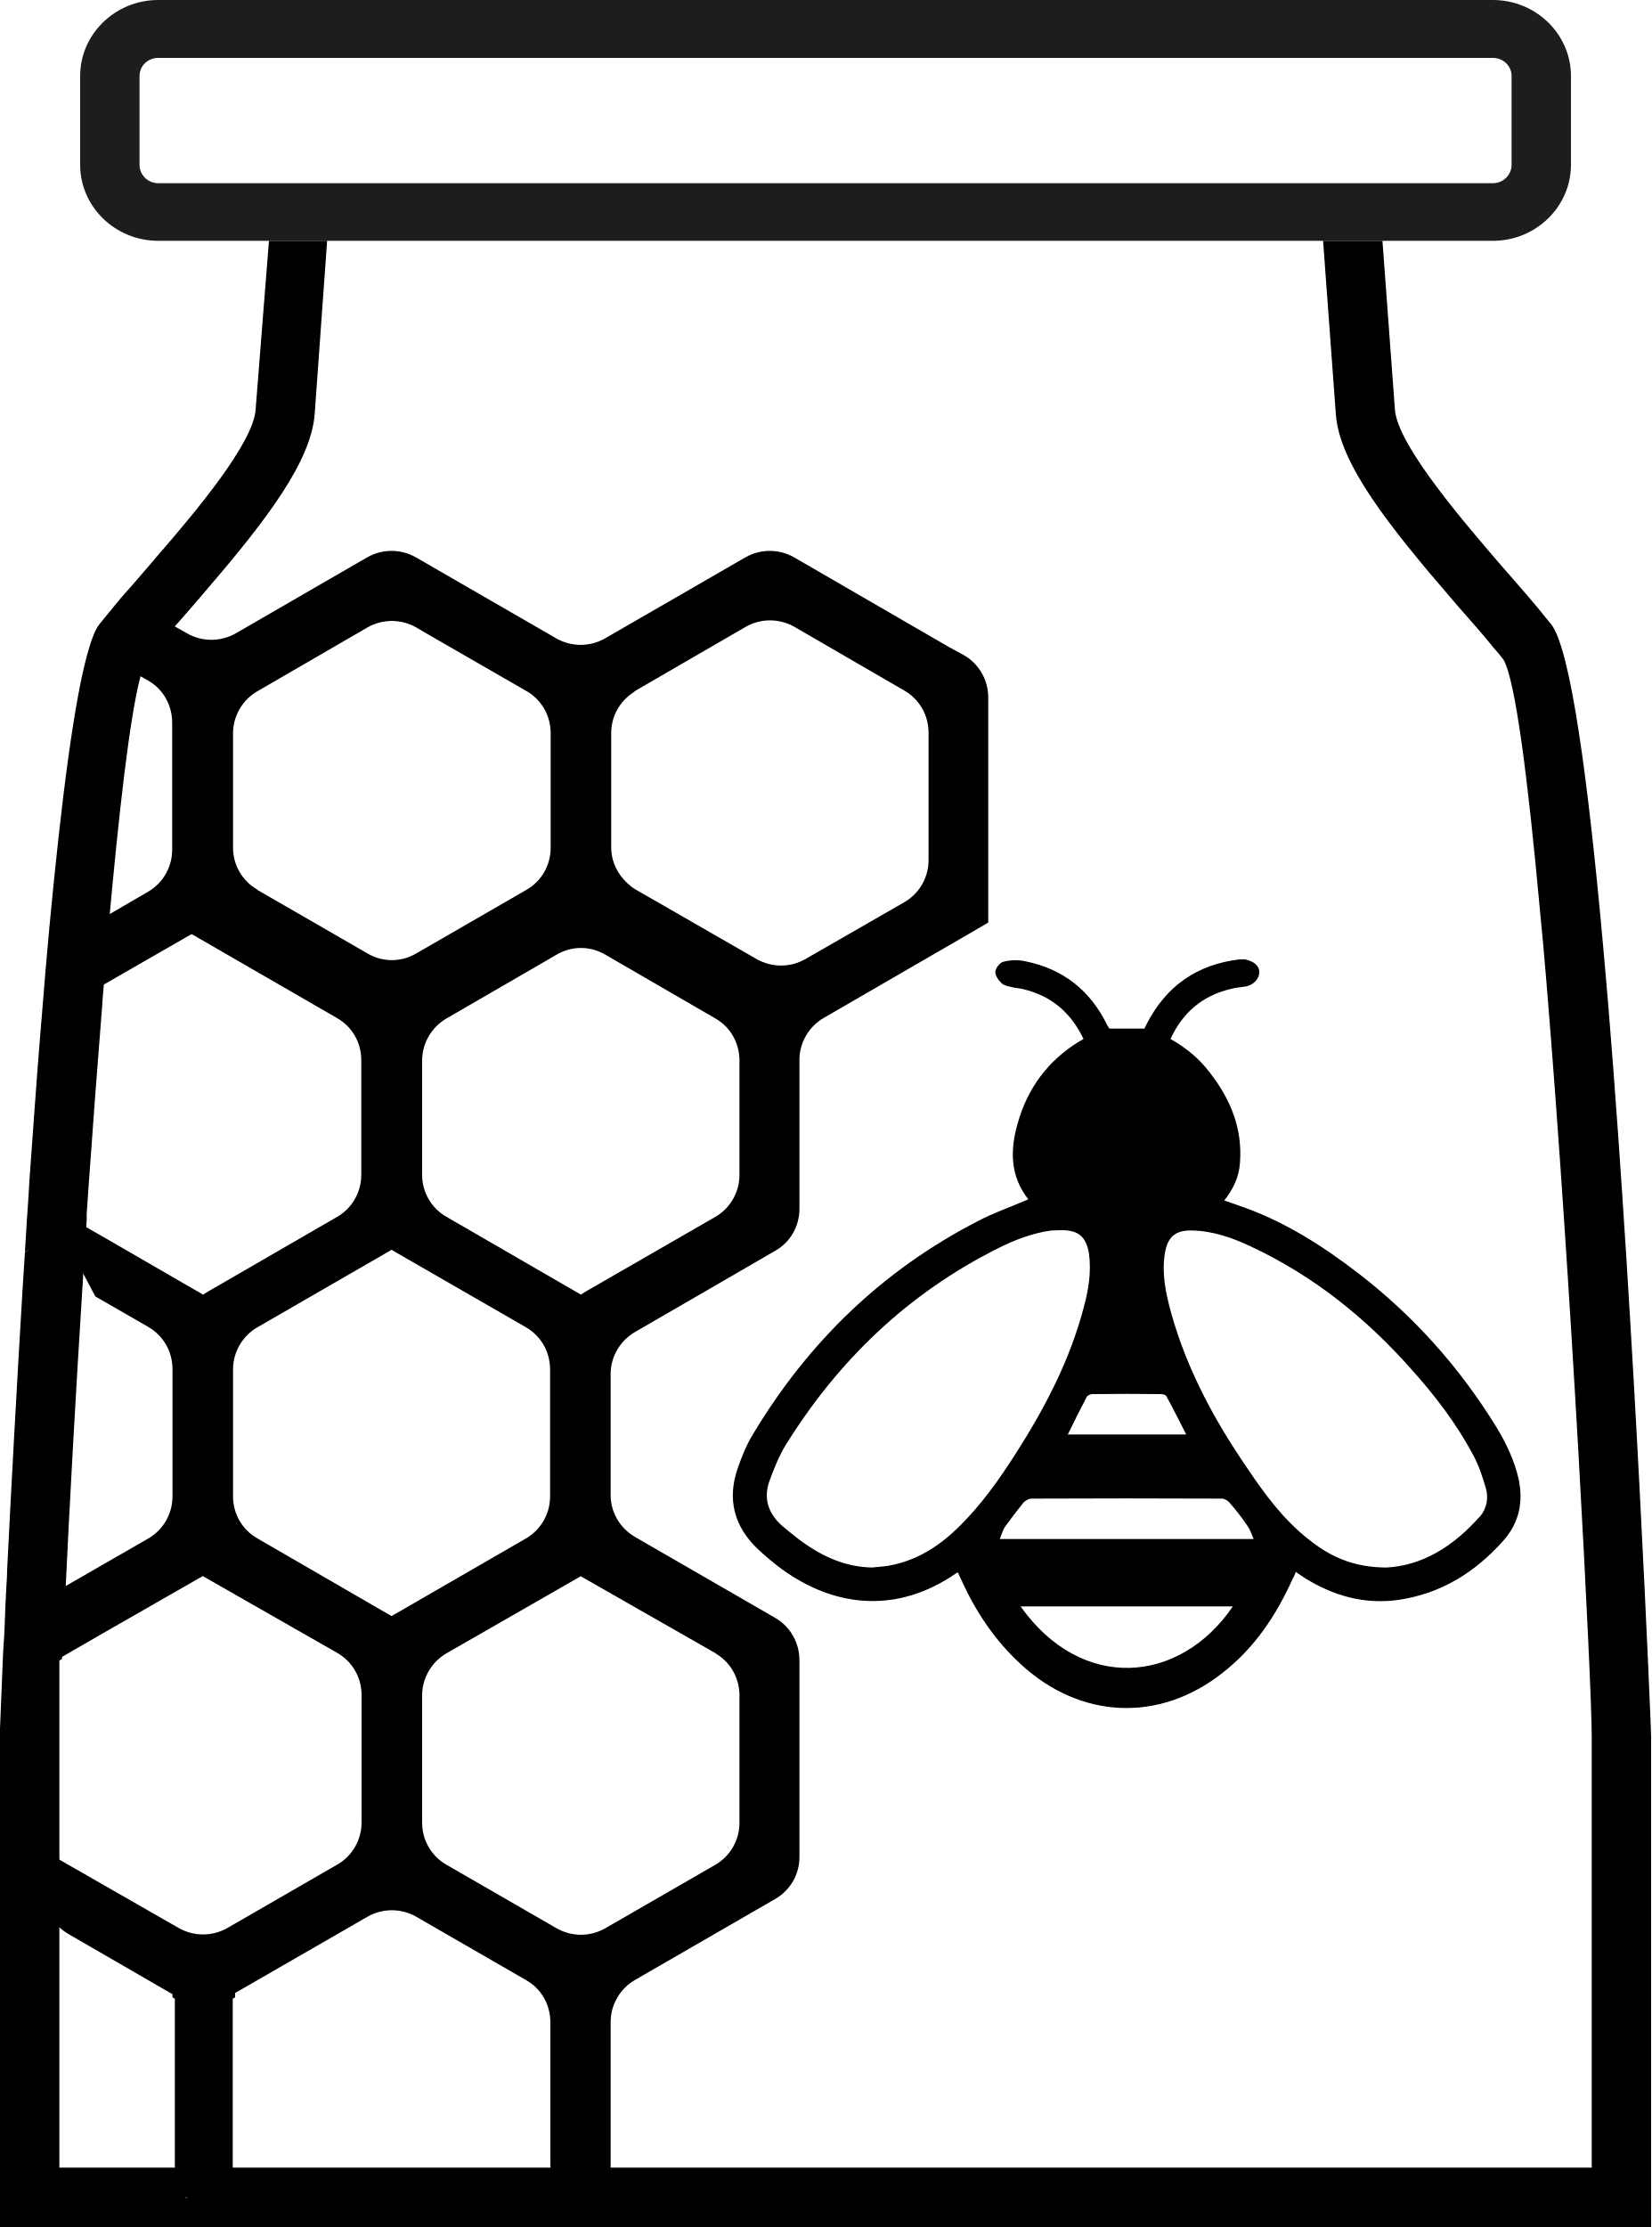
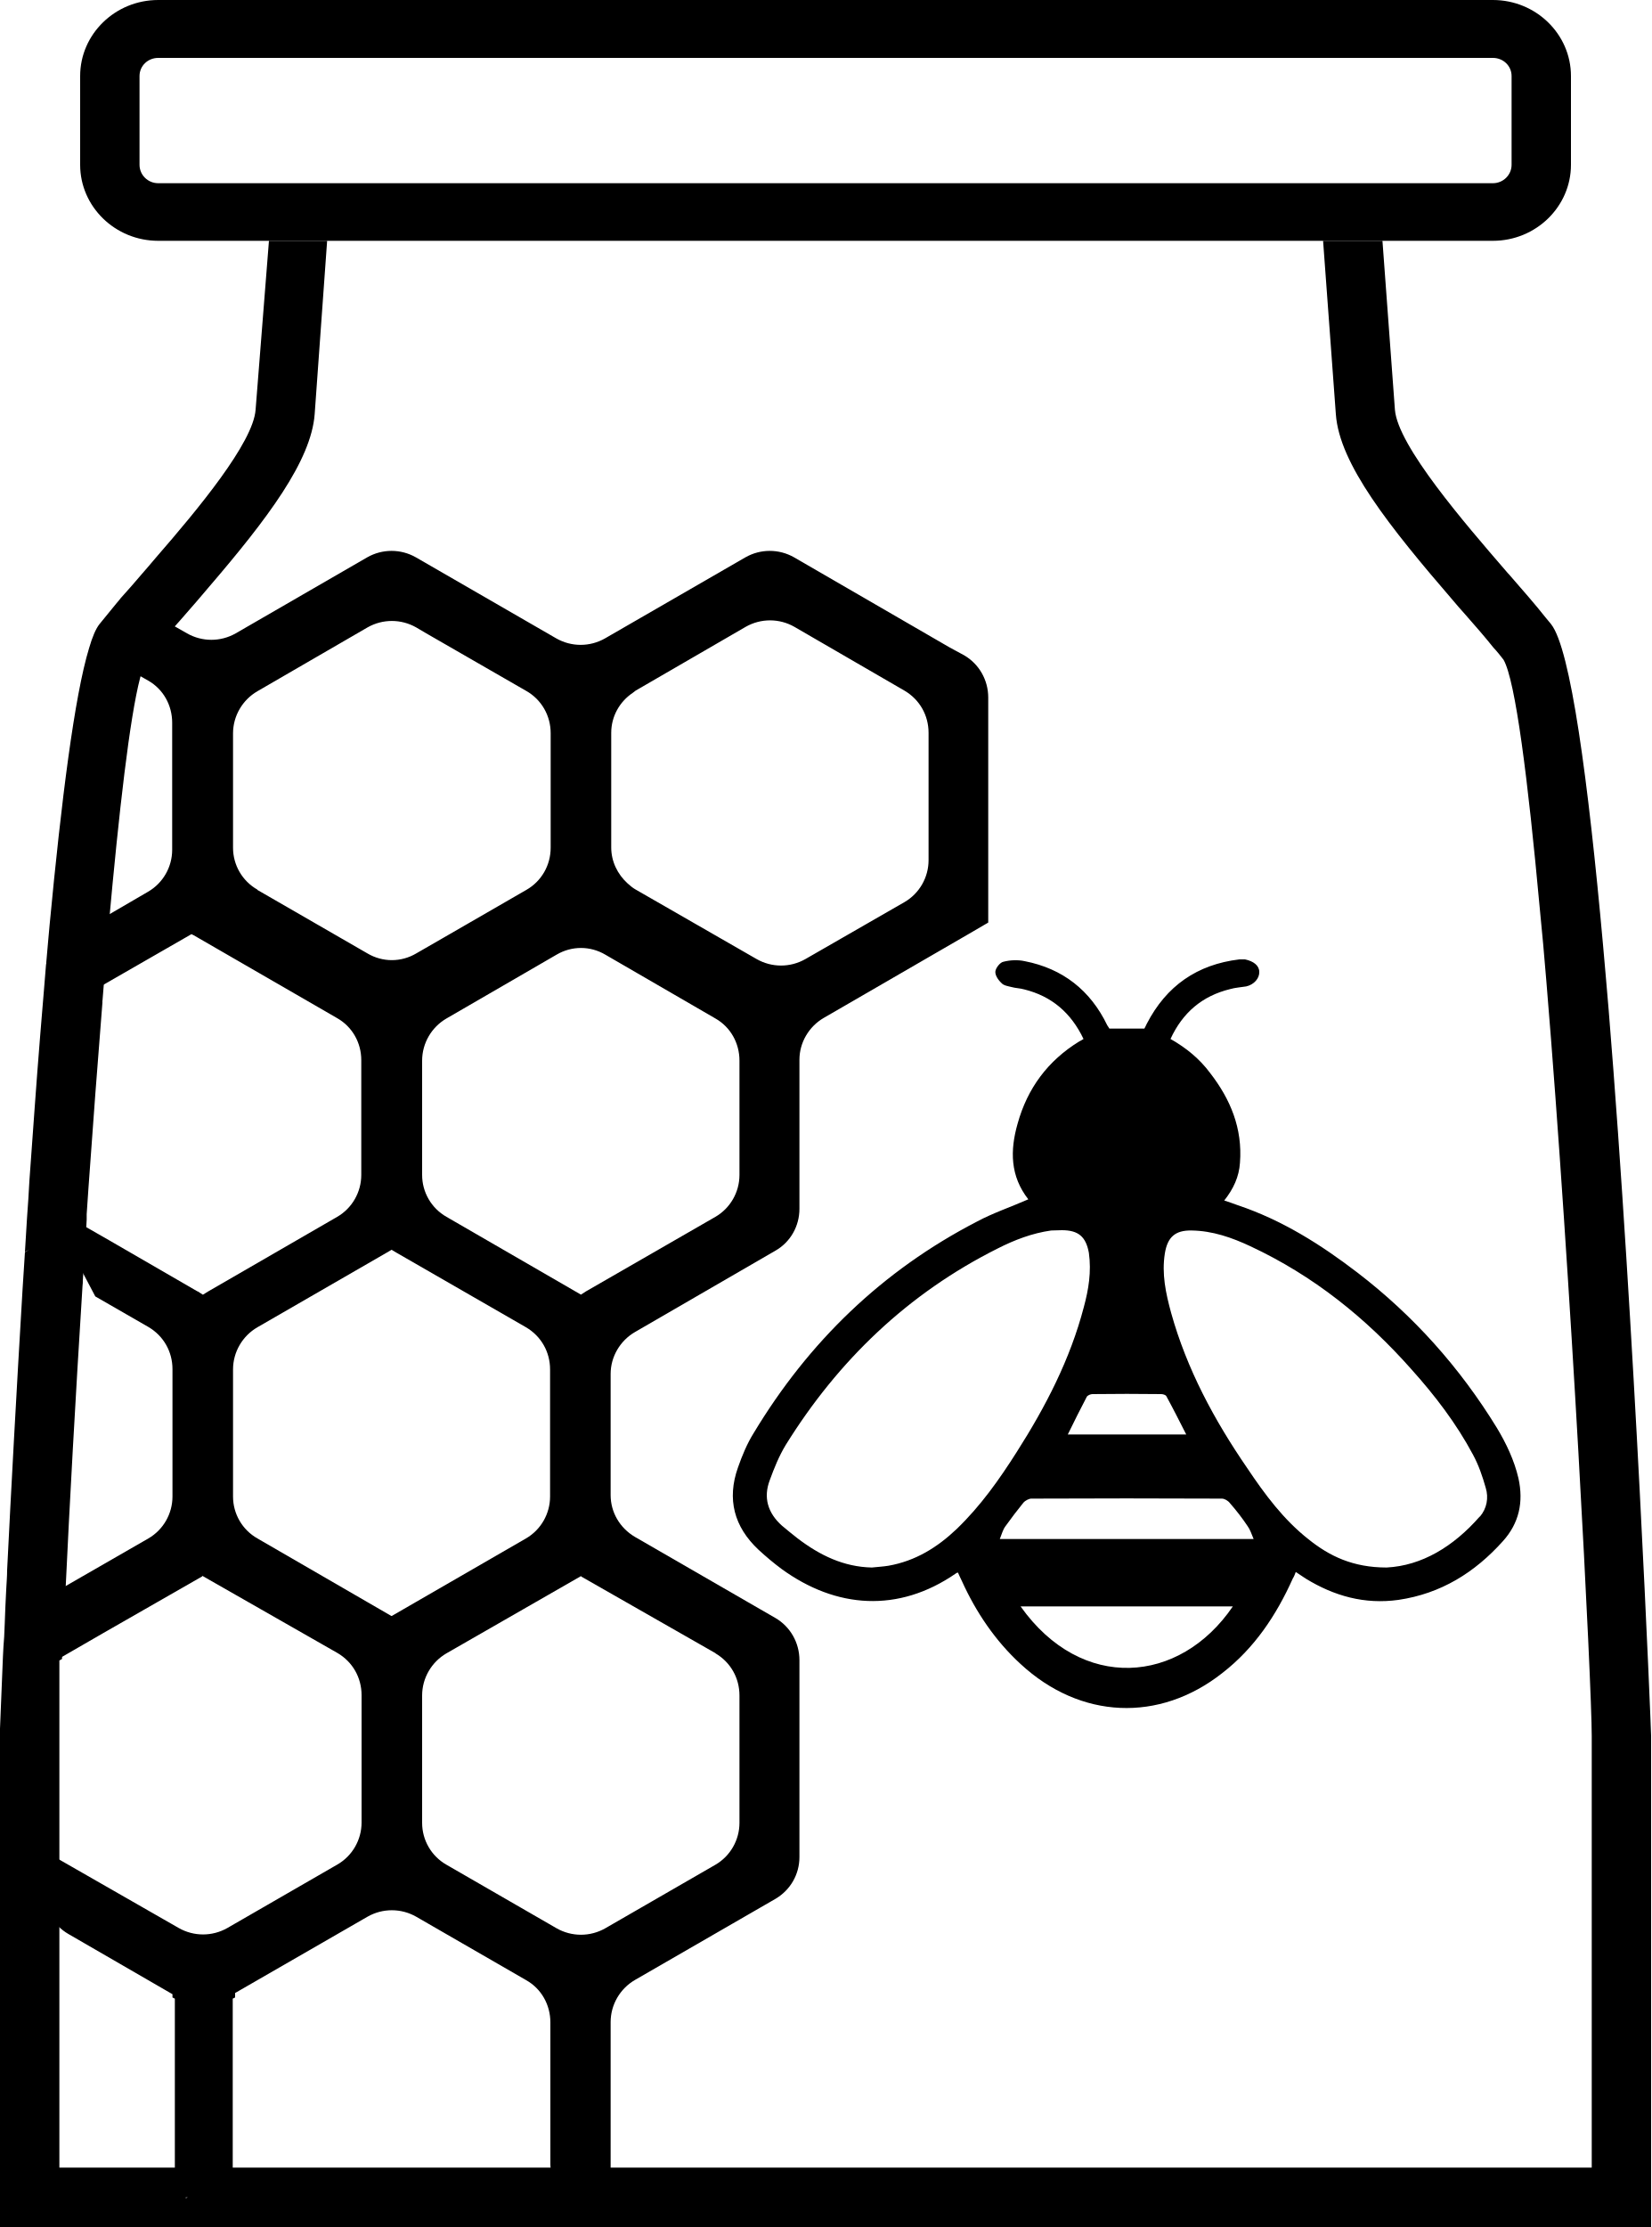
<svg xmlns="http://www.w3.org/2000/svg" id="Calque_2" viewBox="0 0 55.63 75">
  <defs>
    <style>
      .cls-1 {
-         fill: #1d1d1b;
+         fill: #000;
      }

      .cls-2 {
        fill: none;
      }
    </style>
  </defs>
  <g id="Calque_1-2" data-name="Calque_1">
    <g>
      <g>
        <polygon class="cls-2" points=".07 62.15 .08 62.14 .07 62.14 .07 62.15" />
        <path class="cls-1" d="M50.29,0H5.33c-1.45,0-2.63,1.15-2.63,2.56v2.99c0,1.41,1.18,2.56,2.63,2.56h44.96c1.45,0,2.63-1.15,2.63-2.56v-2.99c0-1.41-1.18-2.56-2.63-2.56ZM50.92,5.55c0,.34-.28.62-.63.62H5.33c-.35,0-.63-.28-.63-.62v-2.99c0-.34.28-.61.63-.61h44.96c.35,0,.63.27.63.61v2.99Z" />
        <path d="M16.01,73H2v-17.08l.09-.05v-.08c.02-.35.04-.74.06-1.16.01-.2.02-.41.03-.63.01-.15.02-.32.02-.47h0s0-.02.01-.03c.13-2.77.33-6.39.57-10.2.01-.06.01-.12.01-.18h0c.02-.3.04-.59.06-.88.03-.39.05-.78.07-1.17,0-.06,0-.12,0-.18.02-.3.04-.59.06-.88.15-2.13.31-4.24.47-6.24v-.06s.01-.06.01-.1c.04-.45.07-.91.11-1.35.03-.31.06-.62.08-.92,0-.02,0-.04.01-.06v-.09c.35-3.89.71-7.02,1.06-8.36.07-.26.13-.46.2-.58.21-.27.48-.58.77-.92.04-.05.1-.11.14-.17.15-.16.29-.33.45-.51.26-.29.5-.58.74-.86,2-2.33,3.46-4.27,3.58-5.84l.42-5.84h-1.96l-.45,5.69c-.08,1.11-1.95,3.36-3.35,4.97-.17.2-.33.39-.48.56-.25.29-.48.56-.71.81-.04.06-.1.12-.14.17-.21.26-.41.5-.58.71-.12.15-.24.43-.35.81-.49,1.61-.93,5.1-1.33,9.33-.04.4-.07.82-.11,1.24,0,.03,0,.06-.01.09-.02.29-.05.57-.07.86-.04.52-.09,1.04-.13,1.57-.13,1.59-.24,3.22-.36,4.85-.02.42-.05.83-.08,1.25-.02.39-.05.76-.07,1.14l.15-.08-.15.09h0c-.03.42-.05.84-.08,1.25-.21,3.51-.39,6.84-.52,9.46,0,.22-.02.43-.03.64-.02.41-.04.79-.05,1.15-.01.16-.01.31-.02.46-.02.22-.03.44-.04.64,0,.08-.01.16-.01.24l-.1,2.45v16.54h55.63v-16.54c0-.21-.55-13.7-1.43-24.45-.06-.75-.13-1.48-.19-2.19-.5-5.54-1.09-9.97-1.75-10.8-.06-.07-.12-.15-.19-.23-.33-.42-.77-.92-1.23-1.45-.03-.03-.06-.06-.09-.1-1.4-1.62-3.65-4.22-3.75-5.44l-.42-5.69h-2l.43,5.84c.12,1.67,1.78,3.76,3.98,6.31.11.13.22.26.34.39.37.42.71.81.98,1.15.14.15.25.29.35.42.4.7.82,4.01,1.22,8.38.08.78.15,1.59.22,2.43.84,10.09,1.53,23.74,1.53,25.43v14.54H16.01ZM.07,62.15H.07s.01,0,.01,0h-.01ZM6.26,74.04v-.04h.06l-.06.04Z" />
        <polygon points="6.32 74 6.33 74 6.32 74 6.32 74" />
        <path class="cls-2" d="M31.17,24.98c-.44.29-.72.79-.72,1.33v3.79c0,.46.21.89.55,1.19" />
        <polygon points="6.26 74.04 6.32 74 6.26 74 6.26 74.04" />
        <path d="M32.5,22.08l-.5-.27-5.25-3.04c-.51-.29-1.13-.29-1.64,0l-4.73,2.73c-.51.29-1.13.29-1.64,0l-4.73-2.73c-.51-.29-1.13-.29-1.64,0l-4.43,2.56c-.51.29-1.13.29-1.64,0l-.93-.53c-.04.06-.1.12-.14.17-.29.35-.57.66-.78.94-.07.12-.13.33-.2.59l.74.42c.51.29.81.83.81,1.42v4.28c0,.58-.31,1.12-.81,1.41l-1.82,1.06s-.01.04-.01.06c-.02.31-.05.62-.08.94-.04.45-.07.92-.11,1.37l3.48-2,.08.04,4.83,2.79c.51.29.81.83.81,1.41v3.87c0,.58-.31,1.12-.81,1.41l-4.36,2.52-.16.1h-.01l-.17-.11h-.01l-2.99-1.73-1.24-.71c-.01.34-.03.68-.05,1.03.31.57.54,1.01.84,1.58l1.79,1.03c.51.3.81.83.81,1.42v4.29c0,.58-.31,1.12-.81,1.41l-3.32,1.91c0,.15-.01.33-.02.48-.01.22-.02.44-.03.64-.02.43-.04.82-.06,1.18v.08l1.87-1.08,3.37-1.93.02-.02.02.02,4.52,2.58c.51.3.81.83.81,1.42v4.29c0,.58-.31,1.12-.81,1.41l-3.71,2.14c-.51.29-1.13.29-1.64,0l-4.54-2.6v.09l.07.05-.07-.04v1.29c0,.58.32,1.12.82,1.41l3.51,2.03v.11l.08.04v5.86h1.95v-5.86l.04-.02.04-.02v-.15l4.46-2.57c.51-.29,1.13-.29,1.64,0l3.71,2.14c.51.29.81.83.81,1.42v4.78c0,.09.02.19.03.28h2v-5.07c0-.59.32-1.13.82-1.42l4.73-2.73c.51-.3.81-.83.81-1.41v-6.63c0-.59-.31-1.13-.81-1.42l-4.73-2.73c-.51-.3-.82-.83-.82-1.41v-4.08c0-.58.32-1.12.82-1.41l4.73-2.74c.51-.29.81-.83.81-1.41v-5.02c0-.58.32-1.12.82-1.41l4.82-2.79.72-.42v-7.58c0-.59-.31-1.13-.81-1.42ZM8.67,29.96c-.51-.29-.82-.83-.82-1.41v-3.85c0-.59.32-1.13.82-1.42l3.71-2.15c.51-.29,1.13-.29,1.64,0l.34.2h0s3.37,1.94,3.37,1.94c.51.29.82.83.82,1.42v3.86c0,.59-.31,1.13-.82,1.42l-2.79,1.61h0s-.92.53-.92.53c-.51.3-1.13.3-1.64,0l-3.71-2.14ZM13.22,54.42h-.02s-.02,0-.02,0l-4.51-2.61c-.51-.29-.82-.83-.82-1.41v-4.28c0-.59.32-1.13.82-1.42l4.35-2.51.17-.1.17.1,4.36,2.51c.51.3.81.83.81,1.42v4.28c0,.58-.31,1.12-.81,1.41l-4.52,2.61ZM24.1,55.68c.51.3.81.83.81,1.42v4.29c0,.58-.31,1.12-.81,1.41l-3.71,2.14c-.51.29-1.13.29-1.64,0l-3.71-2.14c-.51-.29-.82-.83-.82-1.41v-4.29c0-.59.32-1.13.82-1.42l4.53-2.6.02.02,4.52,2.58ZM24.91,39.57c0,.58-.31,1.12-.81,1.41l-4.36,2.51-.17.11-4.53-2.62c-.51-.29-.82-.83-.82-1.41v-3.85c0-.59.32-1.13.82-1.42l3.71-2.15c.51-.3,1.13-.3,1.64,0l3.71,2.15c.51.29.81.83.81,1.42v3.85ZM31.28,28.97c0,.58-.31,1.12-.81,1.41l-3.34,1.92c-.51.29-1.13.29-1.64,0l-4.09-2.35c-.09-.05-.18-.13-.26-.2-.34-.31-.55-.74-.55-1.21v-3.86c0-.55.28-1.05.73-1.35h0s.06-.05.09-.07l3.71-2.15c.51-.29,1.13-.29,1.64,0l3.71,2.15c.51.3.81.83.81,1.42v4.28Z" />
      </g>
      <path d="M51.15,49.78c-.14-.6-.41-1.17-.73-1.7-1.24-2.02-2.8-3.77-4.69-5.22-1.24-.95-2.54-1.77-4.03-2.27-.15-.06-.29-.1-.46-.16.31-.39.5-.8.53-1.27.09-1.16-.32-2.14-1.01-3.03-.35-.47-.8-.84-1.33-1.14.41-.89,1.07-1.45,2.01-1.68.17-.05.36-.06.54-.09.27-.06.45-.28.44-.49,0-.21-.19-.36-.48-.42h-.19c-1.42.17-2.46.89-3.12,2.17-.03.06-.06.13-.08.16h-1.18s-.04-.07-.07-.11c-.57-1.18-1.5-1.91-2.78-2.16-.23-.05-.49-.04-.72.02-.11.02-.26.21-.27.33s.09.28.21.39c.07.08.21.1.33.13.14.04.29.04.43.08.93.23,1.58.79,2,1.67-.05.03-.09.06-.14.08-1.06.65-1.75,1.58-2.08,2.77-.26.91-.25,1.77.36,2.55-.59.26-1.19.46-1.73.75-3.19,1.65-5.67,4.05-7.52,7.12-.22.35-.39.76-.53,1.16-.38,1.07-.13,2,.69,2.77.25.23.51.45.78.65,1.83,1.33,3.93,1.49,5.87.15.02-.02.04-.02.07-.03.04.1.09.19.13.28.48,1.06,1.13,2.02,1.98,2.8,2.01,1.86,4.67,1.98,6.8.3,1.07-.83,1.81-1.93,2.37-3.18.04-.06.07-.14.1-.22.13.08.23.16.33.22.96.59,1.99.88,3.13.72,1.43-.21,2.57-.92,3.52-1.98.54-.6.7-1.31.52-2.12ZM39.12,46.95c.06,0,.15.03.17.07.23.42.44.84.67,1.29h-3.99c.22-.45.43-.87.64-1.27.03-.05.13-.09.19-.09.77-.01,1.55-.01,2.33,0ZM32.23,51.49c-.65.62-1.39,1.08-2.3,1.24-.18.03-.38.04-.56.06-.95-.02-1.75-.41-2.5-.98-.18-.14-.35-.28-.53-.43-.48-.43-.63-.95-.41-1.53.15-.41.31-.81.54-1.19,1.77-2.85,4.12-5.1,7.13-6.61.57-.29,1.17-.52,1.81-.61.11,0,.25-.01.36-.01.56,0,.81.22.91.76.09.64-.01,1.24-.17,1.83-.46,1.76-1.29,3.36-2.26,4.88-.59.93-1.22,1.82-2.02,2.59ZM34.38,54.1h7.15c-1.79,2.63-5.1,2.89-7.15,0ZM33.68,51.83c.07-.17.1-.31.19-.43.2-.28.4-.54.61-.8.05-.06.18-.13.26-.13,2.15-.01,4.28-.01,6.42,0,.09,0,.21.07.27.15.22.25.42.51.6.78.08.11.13.26.2.43h-8.56ZM49.85,51.07c-.89,1.02-1.96,1.66-3.14,1.72-1.13,0-1.92-.38-2.63-.95-.84-.66-1.47-1.51-2.06-2.39-1.12-1.63-2.04-3.34-2.57-5.24-.18-.66-.32-1.31-.21-2,.09-.55.35-.78.9-.77.71.01,1.36.24,1.98.53,2.12.99,3.89,2.41,5.43,4.15.79.88,1.51,1.82,2.07,2.87.19.35.32.73.43,1.12.1.33.04.69-.2.97Z" />
    </g>
  </g>
</svg>
